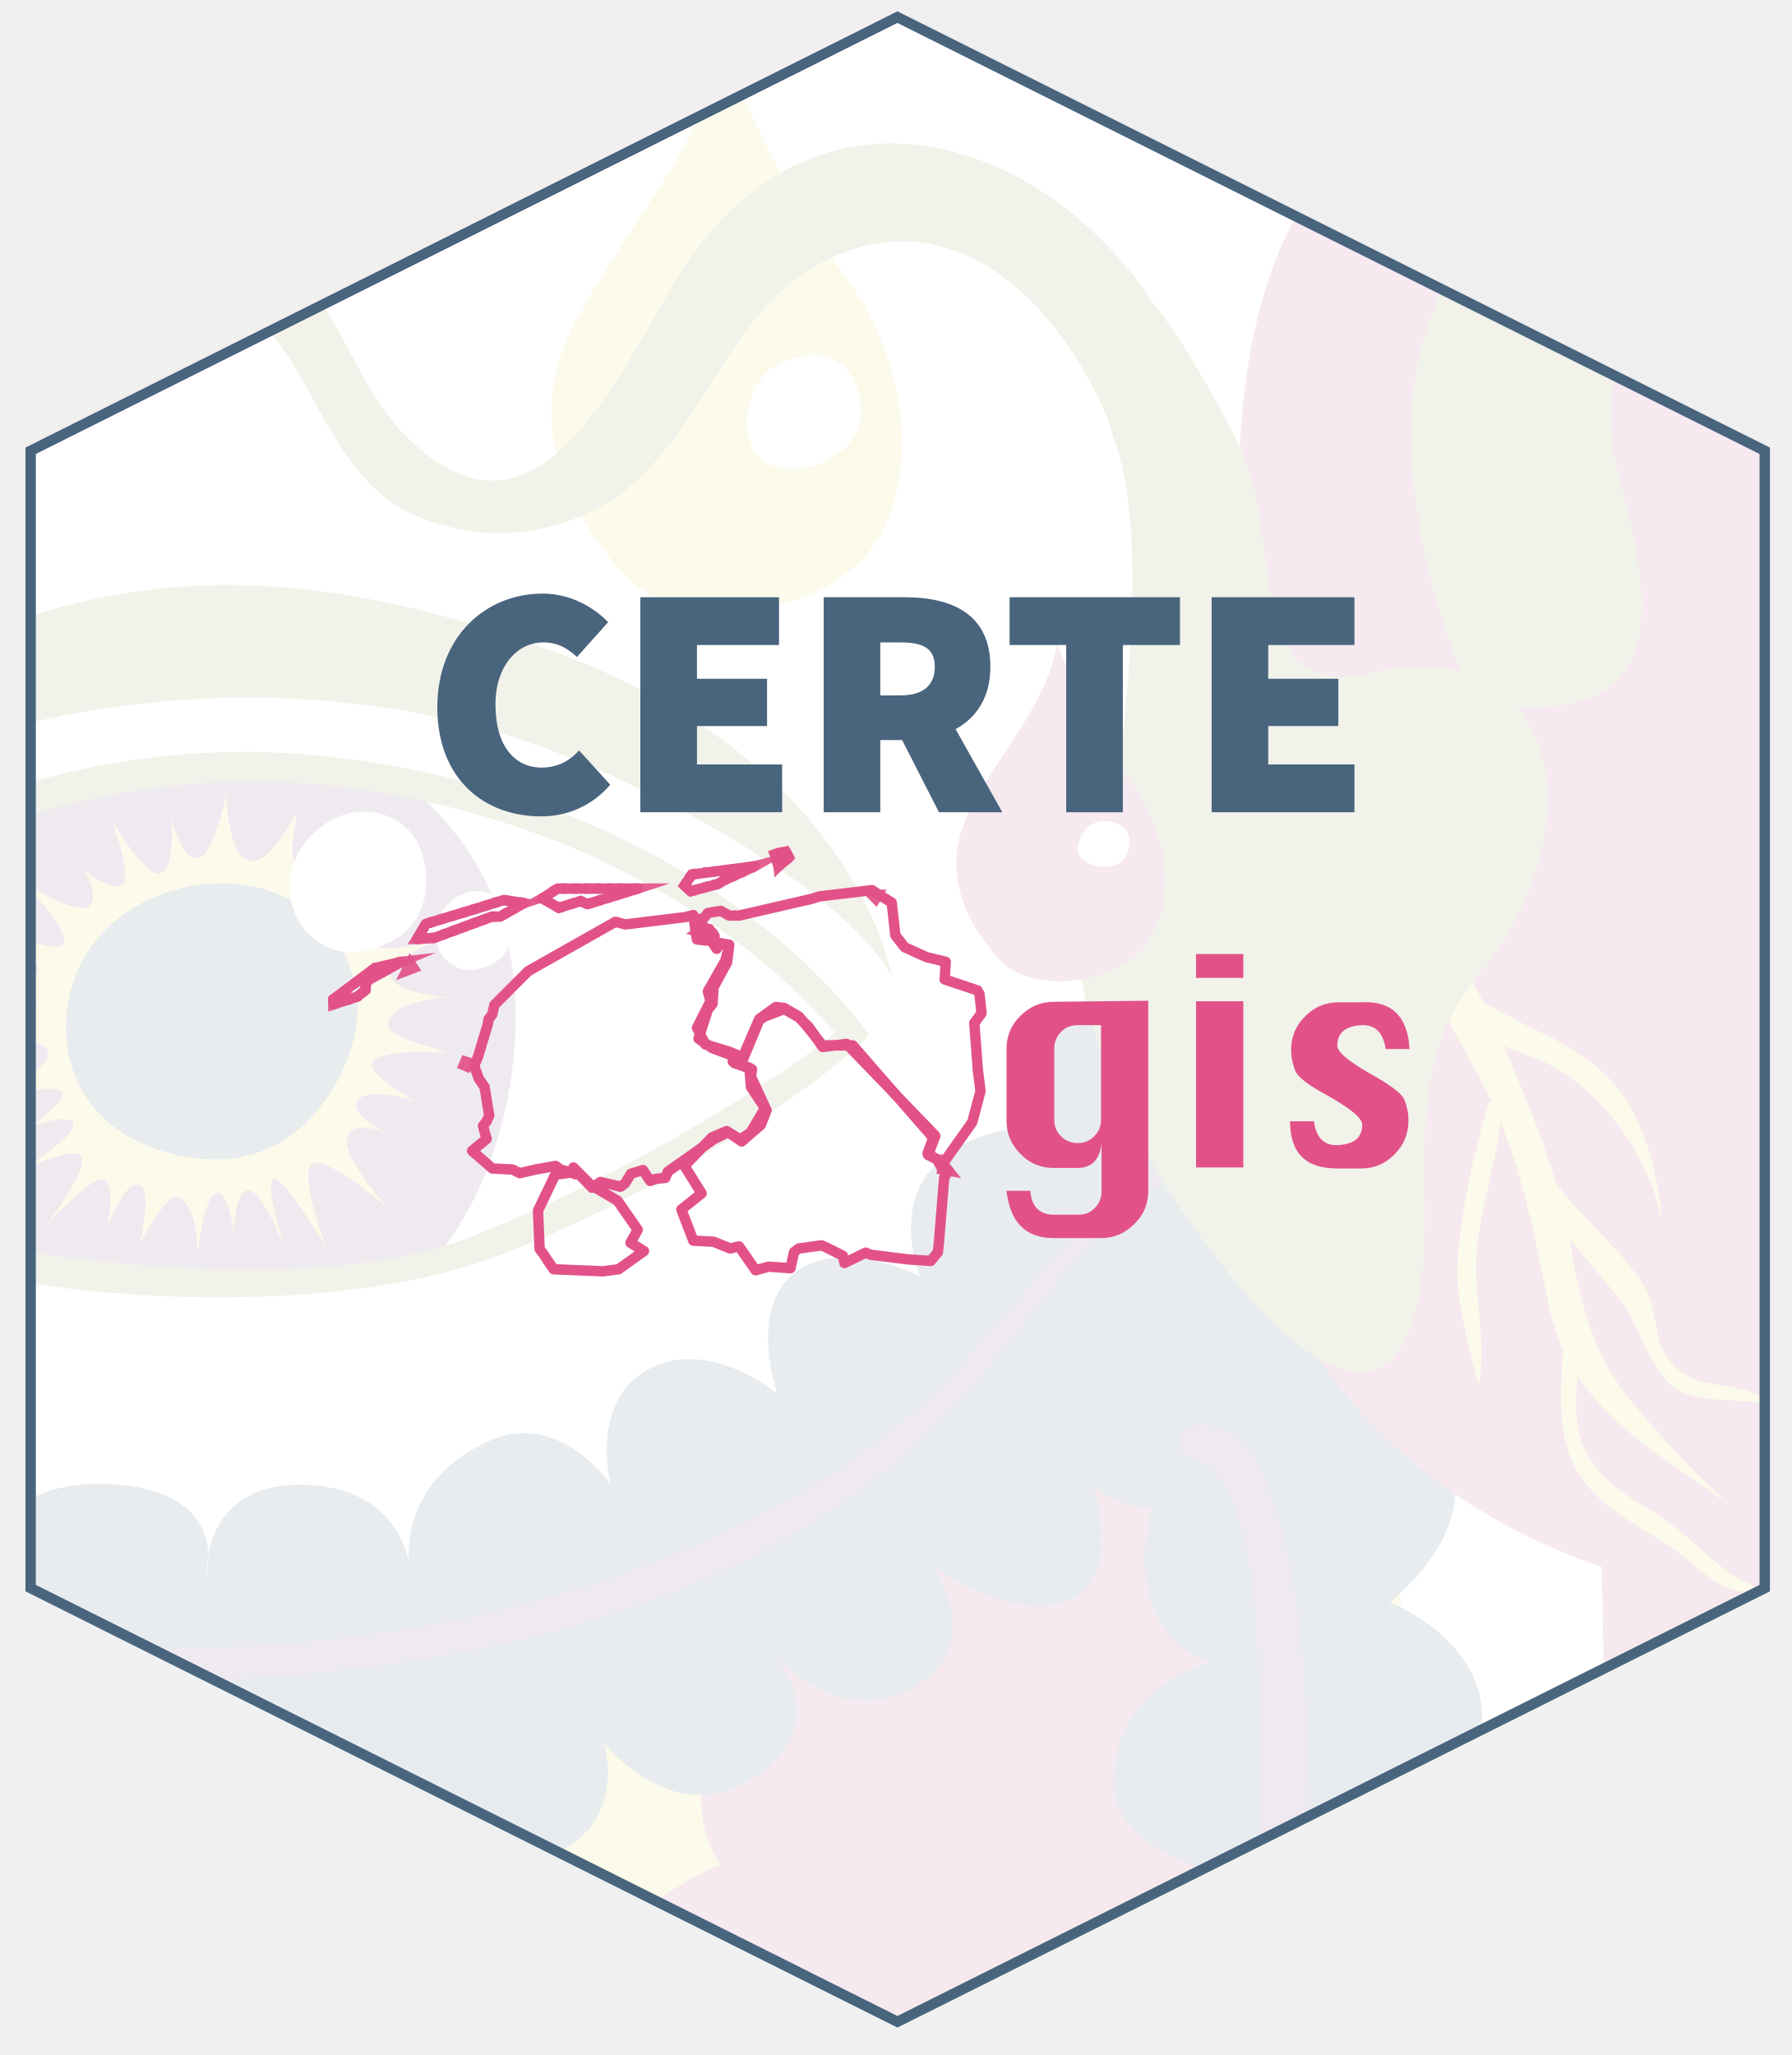
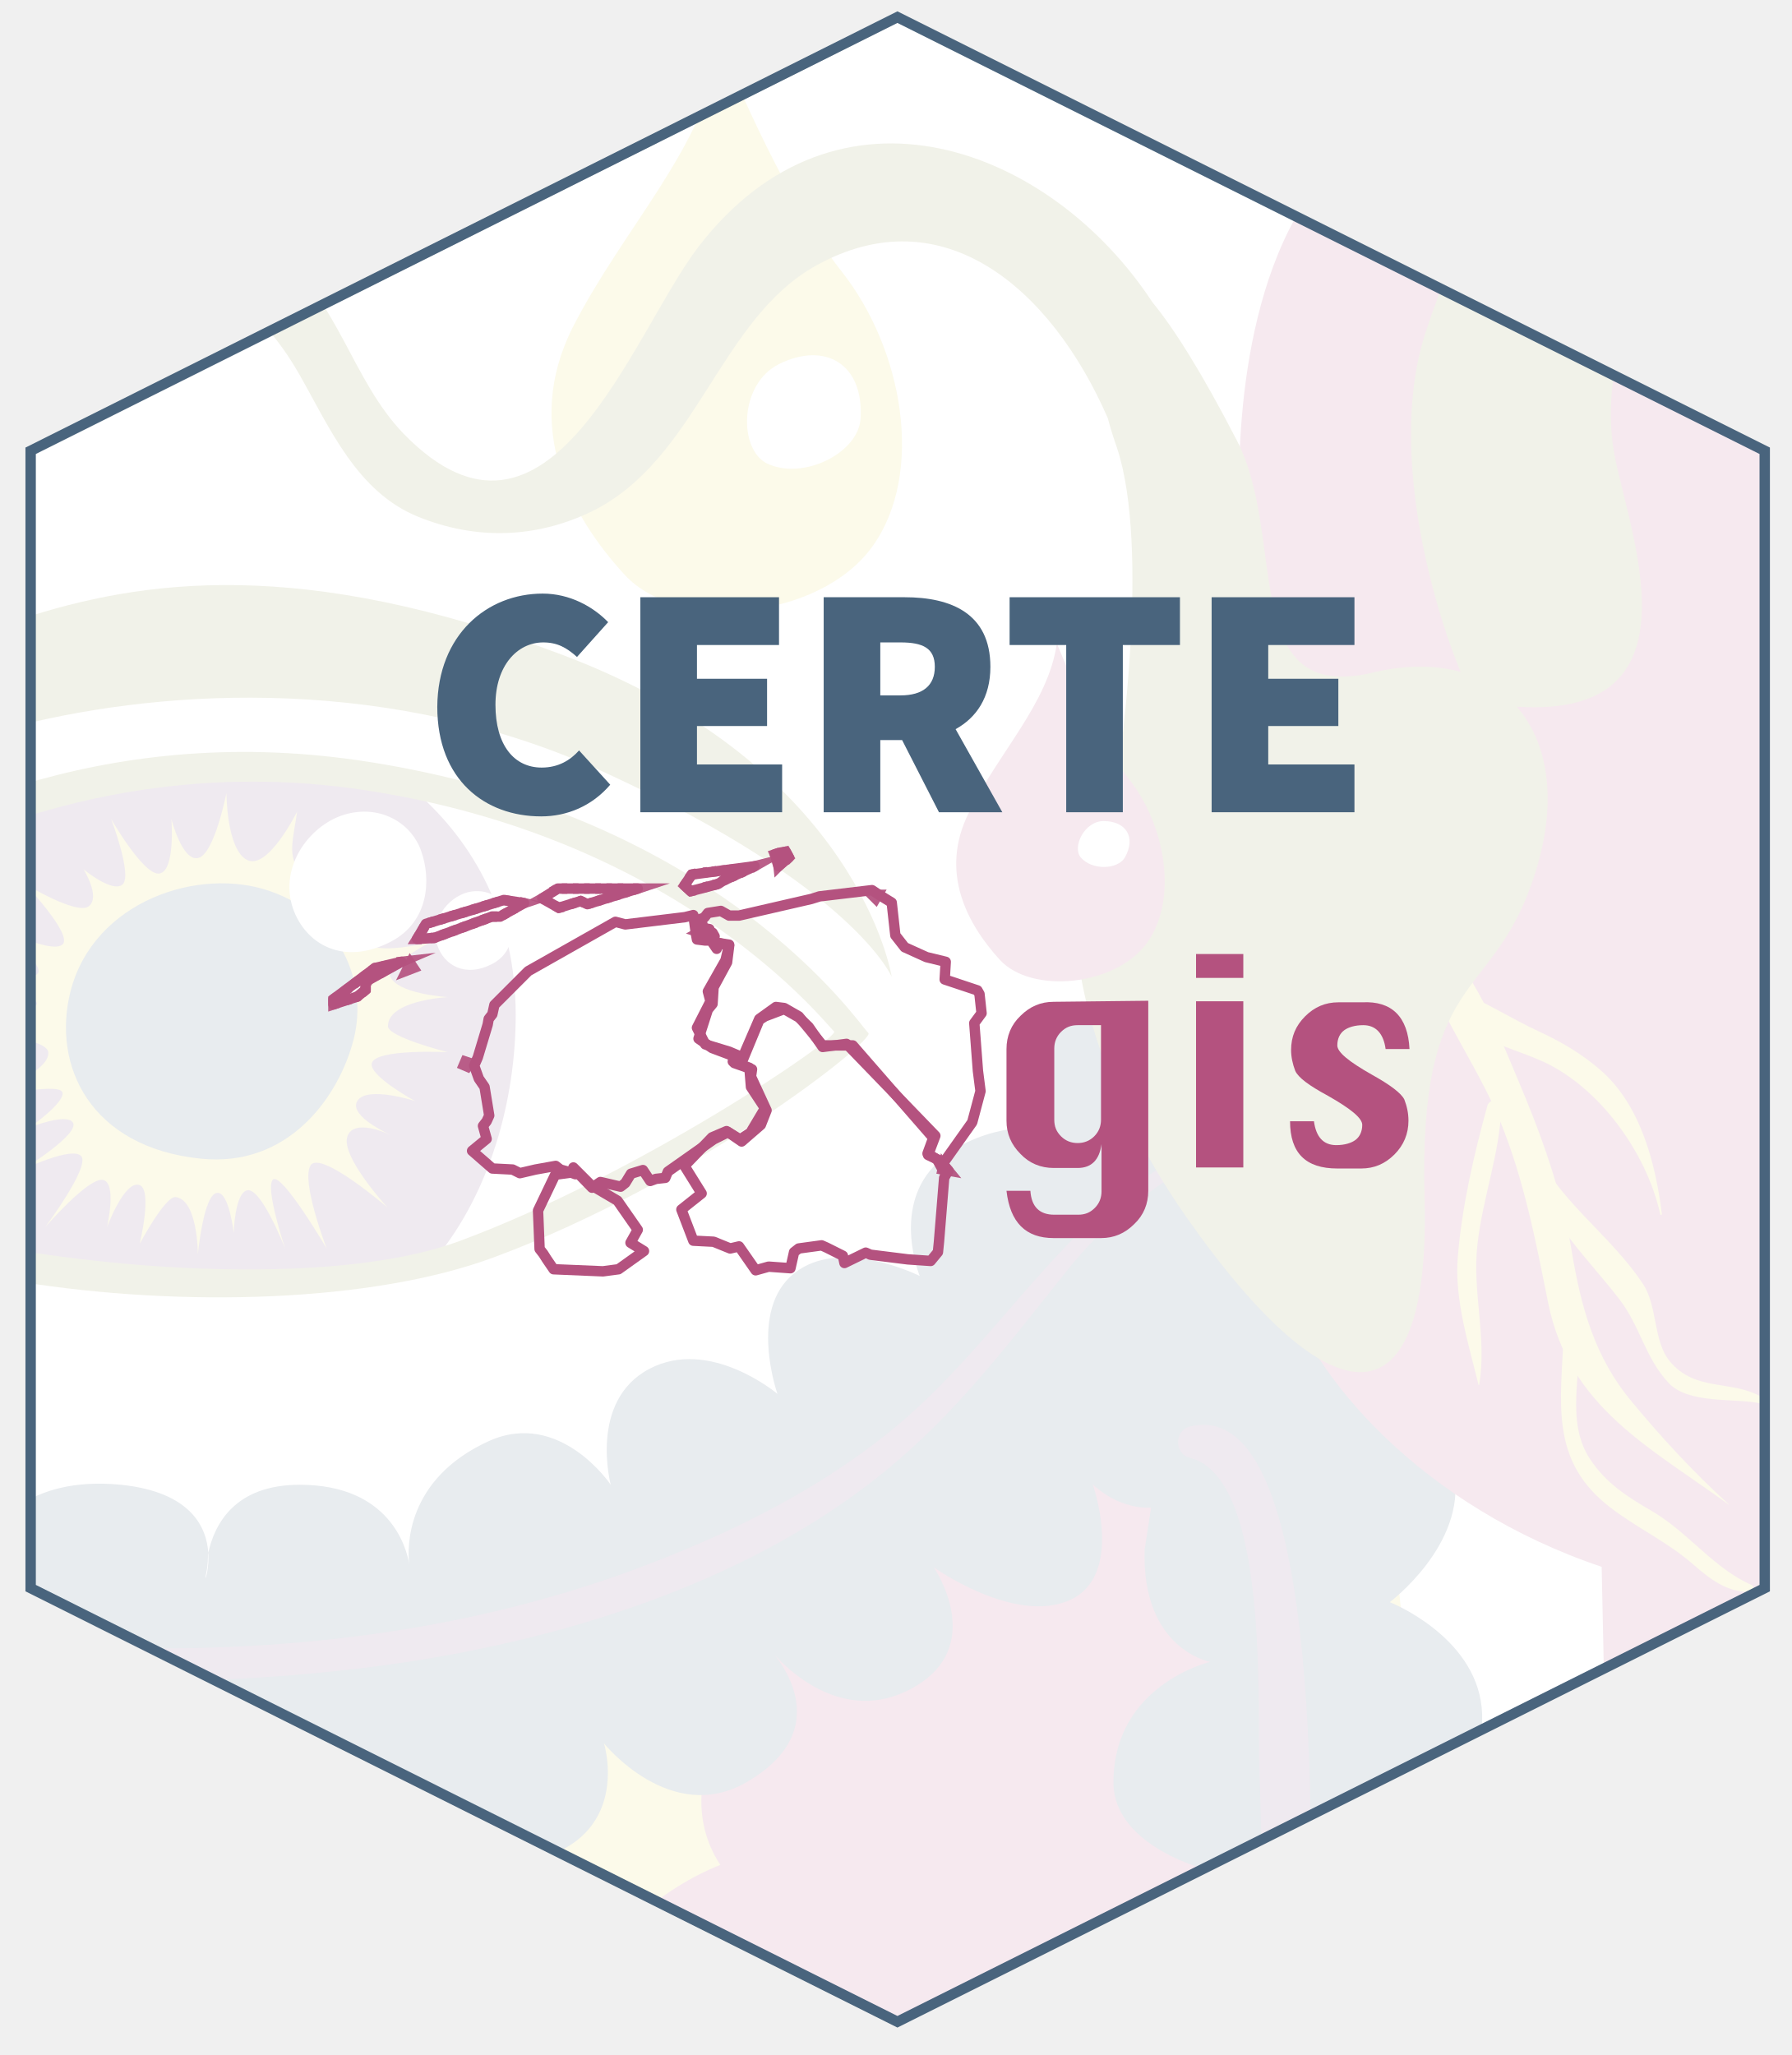
<svg xmlns="http://www.w3.org/2000/svg" xmlns:xlink="http://www.w3.org/1999/xlink" version="1.1" id="Layer_1" x="0px" y="0px" viewBox="0 0 345 395.7" style="enable-background:new 0 0 345 395.7;" xml:space="preserve">
  <style type="text/css">
	.st0{fill:#FFFFFF;}
	.st1{clip-path:url(#SVGID_4_);}
	.st2{clip-path:url(#SVGID_6_);fill:#B4527F;}
	.st3{clip-path:url(#SVGID_8_);fill:#B4527F;}
	.st4{clip-path:url(#SVGID_10_);fill:#E4D559;}
	.st5{clip-path:url(#SVGID_12_);fill:#B4527F;}
	.st6{clip-path:url(#SVGID_14_);fill:#49647D;}
	.st7{clip-path:url(#SVGID_16_);fill:#49647D;}
	.st8{clip-path:url(#SVGID_18_);fill:#825988;}
	.st9{clip-path:url(#SVGID_20_);fill:#E4D559;}
	.st10{clip-path:url(#SVGID_22_);fill:#B4527F;}
	.st11{clip-path:url(#SVGID_24_);fill:#E4D559;}
	.st12{clip-path:url(#SVGID_26_);fill:#FFFFFF;}
	.st13{clip-path:url(#SVGID_28_);fill:#49647D;}
	.st14{clip-path:url(#SVGID_30_);fill:#FFFFFF;}
	.st15{clip-path:url(#SVGID_32_);fill:#FFFFFF;}
	.st16{clip-path:url(#SVGID_34_);fill:#E4D559;}
	.st17{clip-path:url(#SVGID_36_);fill:#E4D559;}
	.st18{clip-path:url(#SVGID_38_);fill:#E4D559;}
	.st19{clip-path:url(#SVGID_40_);fill:#E4D559;}
	.st20{clip-path:url(#SVGID_42_);fill:#E4D559;}
	.st21{clip-path:url(#SVGID_44_);fill:#93984C;}
	.st22{clip-path:url(#SVGID_46_);fill:#93984C;}
	.st23{clip-path:url(#SVGID_48_);fill:#93984C;}
	.st24{clip-path:url(#SVGID_50_);fill:#49647D;}
	.st25{clip-path:url(#SVGID_52_);fill:#49647D;}
	.st26{clip-path:url(#SVGID_54_);fill:#49647D;}
	.st27{clip-path:url(#SVGID_56_);fill:#825988;}
	.st28{clip-path:url(#SVGID_58_);fill:#825988;}
	.st29{clip-path:url(#SVGID_60_);fill:#93984C;}
	.st30{clip-path:url(#SVGID_62_);fill:#B4527F;}
	.st31{clip-path:url(#SVGID_64_);fill:#FFFFFF;}
	.st32{display:none;}
	.st33{display:inline;}
	.st34{display:none;opacity:0.9;clip-path:url(#SVGID_66_);fill:#FFFFFF;enable-background:new    ;}
	.st35{opacity:0.875;clip-path:url(#SVGID_68_);fill:#FFFFFF;enable-background:new    ;}
	.st36{fill:none;stroke:#49647D;stroke-width:2;stroke-miterlimit:10;}
	.st37{fill:#49647D;}
- 	.st38{fill:#E25289;}
+ 	.st38{fill:#B4527F;}
	.st39{enable-background:new    ;}
- 	.st40{fill:none;stroke:#E25289;stroke-width:2;stroke-linejoin:round;stroke-miterlimit:10;}
+ 	.st40{fill:none;stroke:#B4527F;stroke-width:2;stroke-linejoin:round;stroke-miterlimit:10;}
	.st41{opacity:0.922;}
	.st42{fill-rule:evenodd;clip-rule:evenodd;fill:#FFFFFF;}
- 	.st43{fill:none;stroke:#E25289;stroke-width:2;stroke-miterlimit:10;}
- 	.st44{fill:none;stroke:#E25289;stroke-width:2;stroke-miterlimit:10;stroke-dasharray:1.087,1.087;}
- 	.st45{fill:none;stroke:#E25289;stroke-width:2;stroke-miterlimit:10;stroke-dasharray:0.958,0.958;}
- 	.st46{fill:none;stroke:#E25289;stroke-width:2;stroke-miterlimit:10;stroke-dasharray:1.113,1.113;}
- 	.st47{fill:none;stroke:#E25289;stroke-width:2;stroke-miterlimit:10;stroke-dasharray:1.085,1.085;}
- 	.st48{fill:none;stroke:#E25289;stroke-width:2;stroke-miterlimit:10;stroke-dasharray:1.042,1.042;}
- 	.st49{fill:none;stroke:#E25289;stroke-width:2;stroke-miterlimit:10;stroke-dasharray:1.076,1.076;}
- 	.st50{fill:none;stroke:#E25289;stroke-width:2;stroke-miterlimit:10;stroke-dasharray:0.896,0.896;}
- 	.st51{fill:none;stroke:#E25289;stroke-width:2;stroke-miterlimit:10;stroke-dasharray:0.862,0.862;}
- 	.st52{fill:none;stroke:#E25289;stroke-width:2;stroke-miterlimit:10;stroke-dasharray:0.942,0.942;}
+ 	.st43{fill:none;stroke:#B4527F;stroke-width:2;stroke-miterlimit:10;}
+ 	.st44{fill:none;stroke:#B4527F;stroke-width:2;stroke-miterlimit:10;stroke-dasharray:1.087,1.087;}
+ 	.st45{fill:none;stroke:#B4527F;stroke-width:2;stroke-miterlimit:10;stroke-dasharray:0.958,0.958;}
+ 	.st46{fill:none;stroke:#B4527F;stroke-width:2;stroke-miterlimit:10;stroke-dasharray:1.113,1.113;}
+ 	.st47{fill:none;stroke:#B4527F;stroke-width:2;stroke-miterlimit:10;stroke-dasharray:1.085,1.085;}
+ 	.st48{fill:none;stroke:#B4527F;stroke-width:2;stroke-miterlimit:10;stroke-dasharray:1.042,1.042;}
+ 	.st49{fill:none;stroke:#B4527F;stroke-width:2;stroke-miterlimit:10;stroke-dasharray:1.076,1.076;}
+ 	.st50{fill:none;stroke:#B4527F;stroke-width:2;stroke-miterlimit:10;stroke-dasharray:0.896,0.896;}
+ 	.st51{fill:none;stroke:#B4527F;stroke-width:2;stroke-miterlimit:10;stroke-dasharray:0.862,0.862;}
+ 	.st52{fill:none;stroke:#B4527F;stroke-width:2;stroke-miterlimit:10;stroke-dasharray:0.942,0.942;}
	.st53{opacity:0.941;}
- 	.st54{fill:none;stroke:#E25289;stroke-width:2;stroke-linejoin:round;}
+ 	.st54{fill:none;stroke:#B4527F;stroke-width:2;stroke-linejoin:round;}
</style>
  <g id="logo_1_">
    <g>
      <polygon id="SVGID_1_" class="st0" points="172.8,3.3 339.8,86.8 339.8,305.8 172.8,389.3 5.9,305.8 5.9,86.8   " />
    </g>
    <g>
      <g>
        <g>
          <g>
            <g>
              <g>
                <defs>
                  <polygon id="SVGID_3_" points="172.8,3.3 339.8,86.8 339.8,305.8 172.8,389.3 5.9,305.8 5.9,86.8         " />
                </defs>
                <clipPath id="SVGID_4_">
                  <use xlink:href="#SVGID_3_" style="overflow:visible;" />
                </clipPath>
                <g id="logo" class="st1">
                  <g>
                    <g>
                      <g>
                        <g>
                          <g>
                            <g>
                              <defs>
                                <rect id="SVGID_5_" x="3.9" y="14.4" width="337.3" height="386" />
                              </defs>
                              <clipPath id="SVGID_6_">
                                <use xlink:href="#SVGID_5_" style="overflow:visible;" />
                              </clipPath>
                              <path class="st2" d="M306.1,19.6" />
                            </g>
                          </g>
                        </g>
                      </g>
                    </g>
                  </g>
                  <g>
                    <g>
                      <g>
                        <g>
                          <g>
                            <g>
                              <defs>
                                <rect id="SVGID_7_" x="3.9" y="14.4" width="337.3" height="386" />
                              </defs>
                              <clipPath id="SVGID_8_">
                                <use xlink:href="#SVGID_7_" style="overflow:visible;" />
                              </clipPath>
                              <path class="st3" d="M306.1,19.6c0.7,3.3,5.8,3.2,6.6,0" />
                            </g>
                          </g>
                        </g>
                      </g>
                    </g>
                  </g>
                  <g>
                    <g>
                      <g>
                        <g>
                          <g>
                            <g>
                              <defs>
                                <rect id="SVGID_9_" x="3.9" y="14.4" width="337.3" height="386" />
                              </defs>
                              <clipPath id="SVGID_10_">
                                <use xlink:href="#SVGID_9_" style="overflow:visible;" />
                              </clipPath>
                              <path class="st4" d="M254.3,271.6c-26.4-12.8-106.2,18.5-135.2,26.2C93.7,304.6,49.7,329.2,3.9,328v62.1h266.3                C269.8,344.1,276.1,282.1,254.3,271.6" />
                            </g>
                          </g>
                        </g>
                      </g>
                    </g>
                  </g>
                  <g>
                    <g>
                      <g>
                        <g>
                          <g>
                            <g>
                              <defs>
                                <rect id="SVGID_11_" x="3.9" y="14.4" width="337.3" height="386" />
                              </defs>
                              <clipPath id="SVGID_12_">
                                <use xlink:href="#SVGID_11_" style="overflow:visible;" />
                              </clipPath>
                              <path class="st5" d="M222.7,266.2c-35.1-20.8-96.2-3.3-73.9,52c0,0-22.3,22.3-10.1,40.9c-10.7,4.2-23.1,14-33.5,31.1                h8.1h35.2h94.8C257.4,344.2,253.4,284.4,222.7,266.2" />
                            </g>
                          </g>
                        </g>
                      </g>
                    </g>
                  </g>
                  <g>
                    <g>
                      <g>
                        <g>
                          <g>
                            <g>
                              <defs>
                                <rect id="SVGID_13_" x="3.9" y="14.4" width="337.3" height="386" />
                              </defs>
                              <clipPath id="SVGID_14_">
                                <use xlink:href="#SVGID_13_" style="overflow:visible;" />
                              </clipPath>
                              <path class="st6" d="M272.7,380.7c0,0,15.5-4.4,12.7-16.9s-12.7-16.2-12.7-16.2s14-4.8,12.6-18.8                c-1.4-13.9-17.7-20.3-17.7-20.3s14.8-11.1,12.4-24.9c-2.3-13.8-17.8-14.7-17.8-14.7c5.3-6.9,20.2-9.5-6.1-35.1                c-20.6-20-23.3-0.7-30.7,4.4c-7.4,5.1,0,27.5,0,27.5l-5,32.7C219.8,317.6,233,320,233,320s-18.6,4.4-18.6,23.2                c0,12.7,18.9,17.1,18.9,17.1s-20.3,8-16.7,25.9c0.3,1.4,0.6,2.7,1.1,3.9h66.8C281,382.8,272.7,380.7,272.7,380.7" />
                            </g>
                          </g>
                        </g>
                      </g>
                    </g>
                  </g>
                  <g>
                    <g>
                      <g>
                        <g>
                          <g>
                            <g>
                              <defs>
                                <rect id="SVGID_15_" x="3.9" y="14.4" width="337.3" height="386" />
                              </defs>
                              <clipPath id="SVGID_16_">
                                <use xlink:href="#SVGID_15_" style="overflow:visible;" />
                              </clipPath>
                              <path class="st7" d="M15.6,352c0,0,7.6,30.7,27.7,1.2c0,0,2.9,13.7,18.8,11.1c20.4-3.4,18.7-16.7,18.7-16.7                s5.2,14,20.5,10.9c20.8-4.1,15-22.8,15-22.8s12.8,15.9,27.4,7.5c16.1-9.3,8-21.4,5.4-24.6c-0.4-0.5-0.7-0.8-0.7-0.8                s0.3,0.3,0.7,0.8c2.7,3,13.4,13.5,26.3,6.6c15-8,4.4-23.4,4.4-23.4s15.6,11.1,26.2,6.3c10.6-4.8,4.4-22.3,4.4-22.3                s12.9,13.4,27-5.9s0-34.3,0-34.3s20.8,6.6,27.9-12.4c7.2-19-21.1-56.5-47.1-37.7c0,0-30.3-0.6-18,21.5                c0,0-12.6-0.7-20.5,7.7c-7.8,8.4-2.6,21-2.6,21s-15.3-7.7-24.2-0.5c-8.9,7.1-3.2,23.2-3.2,23.2s-13-11-24.7-4.8                s-7.4,22.3-7.4,22.3s-9.8-14.6-23.5-8.4c-16,7.3-15.7,20.5-15.3,23.7c0.1,0.5,0.1,0.7,0.1,0.7s0-0.3-0.1-0.7                c-0.5-3.1-3.7-15.3-21.1-15.3c-12.6,0-16.4,7.7-17.6,13.1c0.2,2.8-0.5,4.9-0.5,4.9s-0.1-2.1,0.5-4.9                c-0.3-4.8-3.2-11.7-16.8-13.1C14.1,285,8,287.1,4,289.7v74.1C13,361.1,15.6,352,15.6,352" />
                            </g>
                          </g>
                        </g>
                      </g>
                    </g>
                  </g>
                  <g>
                    <g>
                      <g>
                        <g>
                          <g>
                            <g>
                              <defs>
                                <rect id="SVGID_17_" x="3.9" y="14.4" width="337.3" height="386" />
                              </defs>
                              <clipPath id="SVGID_18_">
                                <use xlink:href="#SVGID_17_" style="overflow:visible;" />
                              </clipPath>
                              <path class="st8" d="M32.8,248.1c3.3,0.2,6.6,0.4,9.8,0.6c9.2,0.2,18.2-0.9,27.2-2.3c1.6-1,3.4-1.6,5.4-1.6                c0.1,0,0.2,0,0.3,0c0.1,0,0.1,0,0.1,0c0.5-0.1,1.1-0.3,1.6-0.5c1.3-0.5,2.6-1,4-1.4c0.9-0.3,1.8-0.5,2.7-0.6                c10.5-12.8,15.4-30.5,15.4-46.9c0-18.9-8.1-33.3-19.3-43c-13.1-2-26.3-4-39.6-3.8c-10.1,0.2-19.9,1.6-29.8,3.7                c-2,0.4-4.4,0.7-6.8,1v91c2.9,0.1,5.7,0.3,8.5,0.8C19.2,246.4,25.9,247.6,32.8,248.1" />
                            </g>
                          </g>
                        </g>
                      </g>
                    </g>
                  </g>
                  <g>
                    <g>
                      <g>
                        <g>
                          <g>
                            <g>
                              <defs>
                                <rect id="SVGID_19_" x="3.9" y="14.4" width="337.3" height="386" />
                              </defs>
                              <clipPath id="SVGID_20_">
                                <use xlink:href="#SVGID_19_" style="overflow:visible;" />
                              </clipPath>
                              <path class="st9" d="M12,210.3c0.7,1.9-6.3,6.8-6.3,6.8s7-2.8,8.3-1c1.6,2.2-9.8,9.2-9.8,9.2s9.9-4.8,11.5-2.6                c1.5,2.2-7,13.6-7,13.6s8.3-9.6,11.1-9.1s0.8,9.1,0.8,9.1s3.4-9.2,6.3-8.1c2.5,1,0,11.3,0,11.3s4.9-9.2,6.9-9                c4.3,0.5,4.3,11,4.3,11s1.1-11.6,3.7-11.8c2.3-0.3,3.2,7.7,3.2,7.7s0.2-7.7,2.6-8.2c2.7-0.6,7.3,11.2,7.3,11.2                s-4-12-2.3-13.3c1.8-1.2,10.3,13.3,10.3,13.3s-5-13-3.1-16s14.8,8.1,14.8,8.1s-9.1-9.9-7.7-13.7                c1.1-3.1,6.3-1.2,8.2-0.3c-2.1-1-7.8-4-6.3-6.5c1.8-3,11.1,0,11.1,0s-9-4.9-8.3-7.3c0.8-2.8,14.6-2.1,14.6-2.1                s-11.5-2.9-11.5-5c0-5,11.5-5.6,11.5-5.6s-9.9-0.6-11.1-4.1c-0.6-2,7.6-6.4,7.6-6.4S72,184,71,181.5                c-1.4-3.6,7.6-16.1,7.6-16.1s-7.7,8-11.7,6.6c-3.9-1.3,1.1-15.7,1.1-15.7s-6.5,13.1-9.8,11.3s-1.5-7.1-1-11.3                c0,0-5.6,11.3-9.6,9.3s-4-12.9-4-12.9s-2.3,11.7-5.4,12.5c-3.1,0.8-5.2-7.5-5.2-7.5s0.8,10-2.3,10.5                c-3,0.5-9.3-10.5-9.3-10.5s4,10.5,2.3,12.5c-1.8,2-7.6-2.8-7.6-2.8s3.3,5.3,1,7.1s-12.3-4.3-12.3-4.3                s9.1,9.6,7.3,11.6c-1.1,1.2-5.2-0.1-8.1-1.3v1.6c1.8,1.9,3.7,4.1,3.4,5.1c-0.2,0.7-1.7,1.1-3.4,1.5v2.7                c1.7,0.6,3.1,1.3,3.1,1.8c-0.1,0.7-1.4,1.5-3.1,2.2v4.6c2.9,0.6,5.3,1.5,5.3,2.7c0.1,1.8-2.4,3.7-5.3,5.3v2.2                C7.9,209.6,11.6,209.3,12,210.3" />
                            </g>
                          </g>
                        </g>
                      </g>
                    </g>
                  </g>
                  <g>
                    <g>
                      <g>
                        <g>
                          <g>
                            <g>
                              <defs>
                                <rect id="SVGID_21_" x="3.9" y="14.4" width="337.3" height="386" />
                              </defs>
                              <clipPath id="SVGID_22_">
                                <use xlink:href="#SVGID_21_" style="overflow:visible;" />
                              </clipPath>
                              <path class="st10" d="M237.3,19.2c4.2,7.6,7.9,15.3,12.2,22.6c-13.4,23.9-10.7,58.9-10.7,58.9                c7.4,62.8,43,69.4,43,69.4c2.9,28.4-35,76.3-35,76.3c5.3,18.9,27.4,43.8,61.6,55.3c0.3,13.8,1.1,49.4,1.5,88.4h31.2                V60.6C330.7,38.3,308.2,20.5,286,20" />
                            </g>
                          </g>
                        </g>
                      </g>
                    </g>
                  </g>
                  <g>
                    <g>
                      <g>
                        <g>
                          <g>
                            <g>
                              <defs>
                                <rect id="SVGID_23_" x="3.9" y="14.4" width="337.3" height="386" />
                              </defs>
                              <clipPath id="SVGID_24_">
                                <use xlink:href="#SVGID_23_" style="overflow:visible;" />
                              </clipPath>
                              <path class="st11" d="M138.8,8.6c0,0,11.3,28.6,23.2,43.6s16.1,38.9,6,53s-37.4,16.7-47.7,5.5s-19.8-28.3-10-47.7                C120.2,43.6,135.9,28.2,138.8,8.6" />
                            </g>
                          </g>
                        </g>
                      </g>
                    </g>
                  </g>
                  <g>
                    <g>
                      <g>
                        <g>
                          <g>
                            <g>
                              <defs>
                                <rect id="SVGID_25_" x="3.9" y="14.4" width="337.3" height="386" />
                              </defs>
                              <clipPath id="SVGID_26_">
                                <use xlink:href="#SVGID_25_" style="overflow:visible;" />
                              </clipPath>
                              <path class="st12" d="M150,70.1c-7.8,3.9-7.8,16.6-2.2,19.2c7,3.2,17.4-2.1,17.9-8.6C166.4,70.1,158.9,65.7,150,70.1" />
                            </g>
                          </g>
                        </g>
                      </g>
                    </g>
                  </g>
                  <g>
                    <g>
                      <g>
                        <g>
                          <g>
                            <g>
                              <defs>
                                <rect id="SVGID_27_" x="3.9" y="14.4" width="337.3" height="386" />
                              </defs>
                              <clipPath id="SVGID_28_">
                                <use xlink:href="#SVGID_27_" style="overflow:visible;" />
                              </clipPath>
                              <path class="st13" d="M52,171.6c-13.7-4.8-33.9,1.9-38.4,19.2c-3.7,14.5,3.9,30.1,25,32.3c17,1.8,26.7-12,29.5-23                C70.9,189.1,65.5,176.3,52,171.6" />
                            </g>
                          </g>
                        </g>
                      </g>
                    </g>
                  </g>
                  <g>
                    <g>
                      <g>
                        <g>
                          <g>
                            <g>
                              <defs>
                                <rect id="SVGID_29_" x="3.9" y="14.4" width="337.3" height="386" />
                              </defs>
                              <clipPath id="SVGID_30_">
                                <use xlink:href="#SVGID_29_" style="overflow:visible;" />
                              </clipPath>
                              <path class="st14" d="M66.9,156.7c-6.9,1.7-13.3,9.9-10.5,18.2c2.4,6.9,9.7,11.2,18.9,6.4c7.4-3.9,7.7-12.1,5.8-17.4                C79.4,158.8,73.7,155,66.9,156.7" />
                            </g>
                          </g>
                        </g>
                      </g>
                    </g>
                  </g>
                  <g>
                    <g>
                      <g>
                        <g>
                          <g>
                            <g>
                              <defs>
                                <rect id="SVGID_31_" x="3.9" y="14.4" width="337.3" height="386" />
                              </defs>
                              <clipPath id="SVGID_32_">
                                <use xlink:href="#SVGID_31_" style="overflow:visible;" />
                              </clipPath>
                              <path class="st15" d="M90.1,171.8c-3.9,1-7.5,5.6-5.9,10.2c1.3,3.9,5.4,6.3,10.6,3.6c4.2-2.2,4.3-6.8,3.3-9.7                C97,173,93.9,170.9,90.1,171.8" />
                            </g>
                          </g>
                        </g>
                      </g>
                    </g>
                  </g>
                  <g>
                    <g>
                      <g>
                        <g>
                          <g>
                            <g>
                              <defs>
                                <rect id="SVGID_33_" x="3.9" y="14.4" width="337.3" height="386" />
                              </defs>
                              <clipPath id="SVGID_34_">
                                <use xlink:href="#SVGID_33_" style="overflow:visible;" />
                              </clipPath>
                              <path class="st16" d="M332.8,289.6c-6.7-6.1-12.8-12.7-18.6-19.7c-7.2-8.6-9.8-18.3-11.6-29.2                c-1.9-11.4-5.9-22.4-10.4-33c-3.9-9.2-8.3-21-16.1-27.6c-1.5-1.3-3.6,0.2-3.1,2c2.9,11.8,11.3,22.5,15.9,33.9                c4.6,11.4,6.8,22.9,9.2,34.9c4.1,20.1,19.5,27.7,34.6,38.7C332.8,289.8,332.9,289.7,332.8,289.6" />
                            </g>
                          </g>
                        </g>
                      </g>
                    </g>
                  </g>
                  <g>
                    <g>
                      <g>
                        <g>
                          <g>
                            <g>
                              <defs>
                                <rect id="SVGID_35_" x="3.9" y="14.4" width="337.3" height="386" />
                              </defs>
                              <clipPath id="SVGID_36_">
                                <use xlink:href="#SVGID_35_" style="overflow:visible;" />
                              </clipPath>
                              <path class="st17" d="M320,233.8c-1.2-9.7-4.1-21.2-12-27.9c-3.6-3.1-7.4-5.3-11.7-7.3c-5.2-2.4-10.1-5.6-15.4-7.7                c-1.8-0.7-3.4,1-2.4,2.7c3.5,6.1,11.9,7.9,17.9,10.5c11.3,4.8,20.7,17.8,23.3,29.8C319.7,234,320,233.9,320,233.8" />
                            </g>
                          </g>
                        </g>
                      </g>
                    </g>
                  </g>
                  <g>
                    <g>
                      <g>
                        <g>
                          <g>
                            <g>
                              <defs>
                                <rect id="SVGID_37_" x="3.9" y="14.4" width="337.3" height="386" />
                              </defs>
                              <clipPath id="SVGID_38_">
                                <use xlink:href="#SVGID_37_" style="overflow:visible;" />
                              </clipPath>
                              <path class="st18" d="M294.5,220c0.4,12.5,10.3,21,17.4,30.3c3.9,5.1,4.9,11.2,9.4,16c3.8,4.1,12.9,2.9,17.5,3.9                c0.7,0.2,1.1-0.9,0.4-1.2c-5.9-3.4-12.7-0.9-17.7-6.9c-3.2-3.9-2.3-10.5-5.1-14.8c-6.5-9.9-16.8-16.2-21.5-27.4                C294.8,219.7,294.5,219.8,294.5,220" />
                            </g>
                          </g>
                        </g>
                      </g>
                    </g>
                  </g>
                  <g>
                    <g>
                      <g>
                        <g>
                          <g>
                            <g>
                              <defs>
                                <rect id="SVGID_39_" x="3.9" y="14.4" width="337.3" height="386" />
                              </defs>
                              <clipPath id="SVGID_40_">
                                <use xlink:href="#SVGID_39_" style="overflow:visible;" />
                              </clipPath>
                              <path class="st19" d="M301.1,256.5c-0.5,13.4-2.9,24.7,9,33.8c5.2,4,11,6.6,16,11c3.2,2.8,6.6,5.4,10.9,5.2                c0.7,0,0.9-1,0.3-1.3c-7.2-3.1-12.1-10-19-14.1c-4.8-2.8-9-5.4-12.1-10.1c-4.8-7.1-1.7-16.8-2-24.7                C304.1,254.3,301.2,254.6,301.1,256.5" />
                            </g>
                          </g>
                        </g>
                      </g>
                    </g>
                  </g>
                  <g>
                    <g>
                      <g>
                        <g>
                          <g>
                            <g>
                              <defs>
                                <rect id="SVGID_41_" x="3.9" y="14.4" width="337.3" height="386" />
                              </defs>
                              <clipPath id="SVGID_42_">
                                <use xlink:href="#SVGID_41_" style="overflow:visible;" />
                              </clipPath>
                              <path class="st20" d="M284.8,266.7c1.6-9-1.4-18-0.3-27.2c1-8.9,4.3-17.4,4.6-26.4c0.1-1.6-2.3-1.6-2.7-0.2                c-2.6,9.4-4.9,19.4-5.7,29.1c-0.7,8.1,2.1,16.9,4,24.7C284.7,266.7,284.8,266.7,284.8,266.7" />
                            </g>
                          </g>
                        </g>
                      </g>
                    </g>
                  </g>
                  <g>
                    <g>
                      <g>
                        <g>
                          <g>
                            <g>
                              <defs>
                                <rect id="SVGID_43_" x="3.9" y="14.4" width="337.3" height="386" />
                              </defs>
                              <clipPath id="SVGID_44_">
                                <use xlink:href="#SVGID_43_" style="overflow:visible;" />
                              </clipPath>
                              <path class="st21" d="M341.1-22.3c-2.5,1.9-8,5.9-11.4,9C309.1,5.4,286.8,26.4,274.5,64c-9.5,29.1,8,70.8,9.8,71.1                c46.3,8.2,29.3-32.1,26.5-47.9c-4.1-23.4,12.6-52.7,30.3-72.9v-33.7L341.1-22.3z" />
                            </g>
                          </g>
                        </g>
                      </g>
                    </g>
                  </g>
                  <g>
                    <g>
                      <g>
                        <g>
                          <g>
                            <g>
                              <defs>
                                <rect id="SVGID_45_" x="3.9" y="14.4" width="337.3" height="386" />
                              </defs>
                              <clipPath id="SVGID_46_">
                                <use xlink:href="#SVGID_45_" style="overflow:visible;" />
                              </clipPath>
                              <path class="st22" d="M116.8,148.9c47.8,22.1,54.9,39.2,54.9,39.2s-6.2-40.4-63.4-62c-50.3-19-81-14.5-104.3-6.9v20.4                C32.3,132.6,75.6,129.9,116.8,148.9" />
                            </g>
                          </g>
                        </g>
                      </g>
                    </g>
                  </g>
                  <g>
                    <g>
                      <g>
                        <g>
                          <g>
                            <g>
                              <defs>
                                <rect id="SVGID_47_" x="3.9" y="14.4" width="337.3" height="386" />
                              </defs>
                              <clipPath id="SVGID_48_">
                                <use xlink:href="#SVGID_47_" style="overflow:visible;" />
                              </clipPath>
                              <path class="st23" d="M95.1,242.1c38.9-14.4,73.7-42,72.1-43.2c-1.5-1.2-28.3-42.3-98.2-52.5                c-24.8-3.6-46.6-0.8-65.1,4.8v6.4c18.4-5.9,40.6-9.2,65.4-5.6c62.1,9.1,90,45.6,91.3,46.6                c1.3,1.1-37.6,27.6-72.2,40.4c-19.7,7.3-54.9,6.6-84.6,1.8v6C35,251.8,71.7,250.8,95.1,242.1" />
                            </g>
                          </g>
                        </g>
                      </g>
                    </g>
                  </g>
                  <g>
                    <g>
                      <g>
                        <g>
                          <g>
                            <g>
                              <defs>
                                <rect id="SVGID_49_" x="3.9" y="14.4" width="337.3" height="386" />
                              </defs>
                              <clipPath id="SVGID_50_">
                                <use xlink:href="#SVGID_49_" style="overflow:visible;" />
                              </clipPath>
                              <path class="st24" d="M39.5,303.7c0,0,0.7-2.1,0.5-4.9C39.4,301.6,39.5,303.7,39.5,303.7" />
                            </g>
                          </g>
                        </g>
                      </g>
                    </g>
                  </g>
                  <g>
                    <g>
                      <g>
                        <g>
                          <g>
                            <g>
                              <defs>
                                <rect id="SVGID_51_" x="3.9" y="14.4" width="337.3" height="386" />
                              </defs>
                              <clipPath id="SVGID_52_">
                                <use xlink:href="#SVGID_51_" style="overflow:visible;" />
                              </clipPath>
                              <path class="st25" d="M149.1,318.6c-0.4-0.5-0.7-0.8-0.7-0.8S148.6,318.1,149.1,318.6" />
                            </g>
                          </g>
                        </g>
                      </g>
                    </g>
                  </g>
                  <g>
                    <g>
                      <g>
                        <g>
                          <g>
                            <g>
                              <defs>
                                <rect id="SVGID_53_" x="3.9" y="14.4" width="337.3" height="386" />
                              </defs>
                              <clipPath id="SVGID_54_">
                                <use xlink:href="#SVGID_53_" style="overflow:visible;" />
                              </clipPath>
                              <path class="st26" d="M78.8,301.1c0,0.5,0.1,0.7,0.1,0.7S78.9,301.6,78.8,301.1" />
                            </g>
                          </g>
                        </g>
                      </g>
                    </g>
                  </g>
                  <g>
                    <g>
                      <g>
                        <g>
                          <g>
                            <g>
                              <defs>
                                <rect id="SVGID_55_" x="3.9" y="14.4" width="337.3" height="386" />
                              </defs>
                              <clipPath id="SVGID_56_">
                                <use xlink:href="#SVGID_55_" style="overflow:visible;" />
                              </clipPath>
                              <path class="st27" d="M73.6,320.7c33.4-4.5,69.7-15.5,96.3-37c14.4-11.6,24.5-25.3,36-39.6c5.4-6.7,11.8-12.3,19-17                c14.7-9.7,24.9-2.6,35.4,8.3c1.7,1.8,4.1-0.5,3.2-2.5c-12.3-26.1-38.6-12-53.8,2.6c-12.7,12.2-22.5,26.6-36,38.2                c-15.8,13.5-35.4,22.8-54.8,29.7c-36.7,12.9-76.2,15.9-114.9,13v6.5C27.1,324.4,50.4,323.8,73.6,320.7" />
                            </g>
                          </g>
                        </g>
                      </g>
                    </g>
                  </g>
                  <g>
                    <g>
                      <g>
                        <g>
                          <g>
                            <g>
                              <defs>
                                <rect id="SVGID_57_" x="3.9" y="14.4" width="337.3" height="386" />
                              </defs>
                              <clipPath id="SVGID_58_">
                                <use xlink:href="#SVGID_57_" style="overflow:visible;" />
                              </clipPath>
                              <path class="st28" d="M229.1,274.7c-3,0.7-3,5.3,0,6c15.4,3.8,12.9,48.2,13.4,59.9c0.6,16.5,0.6,33,0.4,49.5h8.9                C253.4,347.2,253.7,268.6,229.1,274.7" />
                            </g>
                          </g>
                        </g>
                      </g>
                    </g>
                  </g>
                  <g>
                    <g>
                      <g>
                        <g>
                          <g>
                            <g>
                              <defs>
                                <rect id="SVGID_59_" x="3.9" y="14.4" width="337.3" height="386" />
                              </defs>
                              <clipPath id="SVGID_60_">
                                <use xlink:href="#SVGID_59_" style="overflow:visible;" />
                              </clipPath>
                              <path class="st29" d="M57.7,72.2c5.8,10.2,11,22.5,22.8,27.3c11.1,4.5,22.6,4.2,33.4-1c20.4-10,24.5-37,43.3-47.4                c24.2-13.4,45.1,4.2,56.1,29.4c0.5,1.9,1.1,3.8,1.8,5.8c6.4,19.4,0.4,60.3,0.4,60.3c-18.3,25.9-4,63.6,12.9,87.7                c28.4,40.5,47.1,40.4,45.9-3.5c-1.2-43.7,12.5-37.6,20.6-60.6c10-28.1-5.3-46.7-30.5-40.7                c-26.1,6.2-16.5-25.8-26.2-44.6c-6.7-13-12.1-21.6-16.3-26.7c-19.6-29.9-60.6-45.5-87.4-10.7                c-12.8,16.7-28.7,64.9-56.8,36c-10-10.4-12.4-25.4-24.3-34.8c-10.8-8.5-27.8-9.2-39.9-3.5C10.1,46.8,7,48.7,4,50.8                v23.1C22.3,56.3,41.3,43.5,57.7,72.2" />
                            </g>
                          </g>
                        </g>
                      </g>
                    </g>
                  </g>
                  <g>
                    <g>
                      <g>
                        <g>
                          <g>
                            <g>
                              <defs>
                                <rect id="SVGID_61_" x="3.9" y="14.4" width="337.3" height="386" />
                              </defs>
                              <clipPath id="SVGID_62_">
                                <use xlink:href="#SVGID_61_" style="overflow:visible;" />
                              </clipPath>
                              <path class="st30" d="M203.5,123.9c0,0,6.8,17.1,13.8,26c7.1,8.9,9.6,23.2,3.6,31.6c-6,8.4-22.3,10-28.4,3.3                c-6.1-6.7-11.8-16.8-5.9-28.4C192.4,144.7,201.8,135.5,203.5,123.9" />
                            </g>
                          </g>
                        </g>
                      </g>
                    </g>
                  </g>
                  <g>
                    <g>
                      <g>
                        <g>
                          <g>
                            <g>
                              <defs>
                                <rect id="SVGID_63_" x="3.9" y="14.4" width="337.3" height="386" />
                              </defs>
                              <clipPath id="SVGID_64_">
                                <use xlink:href="#SVGID_63_" style="overflow:visible;" />
                              </clipPath>
                              <path class="st31" d="M212.5,158.1c-3.7,0-6.1,5-4.4,7c2.1,2.5,7.1,2.4,8.5,0C218.8,161.2,216.8,158.1,212.5,158.1" />
                            </g>
                          </g>
                        </g>
                      </g>
                    </g>
                  </g>
                </g>
              </g>
            </g>
          </g>
        </g>
      </g>
    </g>
    <g class="st32">
      <g class="st33">
        <g>
          <g>
            <g>
              <g>
                <defs>
                  <polygon id="SVGID_65_" points="172.8,3.3 339.8,86.8 339.8,305.8 172.8,389.3 5.9,305.8 5.9,86.8         " />
                </defs>
                <clipPath id="SVGID_66_">
                  <use xlink:href="#SVGID_65_" style="overflow:visible;" />
                </clipPath>
                <rect id="lower_opac" x="-0.6" y="281.2" class="st34" width="356" height="124.3" />
              </g>
            </g>
          </g>
        </g>
      </g>
    </g>
    <g>
      <g>
        <g>
          <g>
            <g>
              <g>
                <defs>
                  <polygon id="SVGID_67_" points="172.8,3.3 339.8,86.8 339.8,305.8 172.8,389.3 5.9,305.8 5.9,86.8         " />
                </defs>
                <clipPath id="SVGID_68_">
                  <use xlink:href="#SVGID_67_" style="overflow:visible;" />
                </clipPath>
                <rect id="upper_opac" x="4" y="3.3" class="st35" width="337.2" height="386.9" />
              </g>
            </g>
          </g>
        </g>
      </g>
    </g>
    <g>
      <polygon id="SVGID_2_" class="st36" points="172.8,3.3 339.8,86.8 339.8,305.8 172.8,389.3 5.9,305.8 5.9,86.8   " />
    </g>
  </g>
  <g id="Certe">
    <path class="st37" d="M104.5,114.3c5.2,0,9.7,2.5,12.6,5.5l-6,6.7c-2-1.8-3.8-2.8-6.5-2.8c-5,0-9.2,4.5-9.2,12   c0,7.8,3.6,12.1,8.9,12.1c3.2,0,5.5-1.4,7.2-3.3l6,6.6c-3.5,4.1-8.3,6.1-13.3,6.1c-10.8,0-20-7-20-21.1   C84.3,122.2,93.8,114.3,104.5,114.3" />
    <polygon class="st37" points="123.3,115 150,115 150,124.2 134.2,124.2 134.2,130.7 147.7,130.7 147.7,139.8 134.2,139.8    134.2,147.2 150.6,147.2 150.6,156.4 123.3,156.4  " />
    <path class="st37" d="M180.8,156.4l-7.1-13.9h-4.2v13.9h-10.9V115h15.6c8.9,0,16.5,3.1,16.5,13.4c0,5.9-2.7,9.8-6.7,12l9,16H180.8z    M169.5,133.9h3.9c4.3,0,6.6-1.9,6.6-5.5c0-3.6-2.3-4.7-6.6-4.7h-3.9V133.9z" />
    <polygon class="st37" points="205.3,124.2 194.4,124.2 194.4,115 227.2,115 227.2,124.2 216.2,124.2 216.2,156.4 205.3,156.4  " />
    <polygon class="st37" points="233.3,115 260.8,115 260.8,124.2 244.2,124.2 244.2,130.7 257.7,130.7 257.7,139.8 244.2,139.8    244.2,147.2 260.8,147.2 260.8,156.4 233.3,156.4  " />
  </g>
  <g>
    <path class="st38" d="M221.1,192.7v36.6c0,2.5-0.9,4.7-2.7,6.4c-1.8,1.8-3.9,2.7-6.4,2.7h-9.1c-5.4,0-8.4-3-9.1-9.1h4.6   c0.2,3,1.7,4.6,4.6,4.6h4.6c1.3,0,2.3-0.4,3.2-1.3s1.3-2,1.3-3.2v-9.1c-0.4,3-1.9,4.6-4.6,4.6h-4.6c-2.5,0-4.7-0.9-6.4-2.7   c-1.8-1.8-2.7-3.9-2.7-6.4V202c0-2.5,0.9-4.7,2.7-6.4c1.8-1.8,3.9-2.7,6.4-2.7L221.1,192.7L221.1,192.7z M212.1,197.4h-4.6   c-1.3,0-2.3,0.4-3.2,1.3s-1.3,2-1.3,3.2v13.7c0,1.3,0.4,2.3,1.3,3.2s2,1.3,3.2,1.3s2.3-0.4,3.2-1.3c0.9-0.9,1.3-2,1.3-3.2v-18.2   H212.1z" />
    <path class="st38" d="M230.3,188.3v-4.6h9.1v4.6H230.3z M230.3,224.8v-32h9.1v32H230.3z" />
    <path class="st38" d="M271.4,202h-4.6c-0.4-3-1.9-4.6-4.3-4.6c-1.6,0-2.9,0.4-3.7,1c-0.8,0.6-1.3,1.6-1.3,2.9   c0,1.3,2.2,3.1,6.6,5.6c3.6,2,5.7,3.6,6.3,4.8c0.5,1.3,0.8,2.6,0.8,4.1c0,2.5-0.9,4.7-2.7,6.5s-3.9,2.7-6.4,2.7h-4.6   c-6.1,0-9.1-3-9.1-9.1h4.6c0.4,3,1.8,4.6,4.3,4.6c1.6,0,2.9-0.4,3.7-1s1.3-1.6,1.3-2.9c0-1.3-2.2-3.1-6.6-5.6   c-3.7-2-5.7-3.5-6.3-4.8c-0.5-1.3-0.8-2.7-0.8-4c0-2.6,0.9-4.7,2.7-6.5s3.9-2.7,6.4-2.7h4.6C268,192.7,271.1,195.8,271.4,202z" />
  </g>
  <g class="st39">
    <polygon class="st40" points="151,194.3 147.3,195.7 146.2,196.4 143.1,203.9 141.6,203.3 141.1,204.4 144.3,205.6 144.6,209.3    147.3,213.4 144.5,218.1 142.5,219.4 139.9,217.8 137.1,219 131.8,224.5 135.1,229.8 131.2,232.9 133.5,238.9 137.4,239.1    140.6,240.4 142.3,240 145.5,244.6 148,243.9 152.2,244.2 152.9,241.1 153.8,240.4 158.2,239.8 159.1,240.2 162.3,241.8    162.6,243.2 166.7,241.2 167.6,241.6 174.8,242.5 179.2,242.8 180.6,241.1 180.8,239.1 181.8,226.8 182.6,225.4 181.5,225.2    180.4,223.2 178.7,222.4 180.1,218.7 163,201 158.4,201.6 155.7,197.7 153.8,195.9  " />
    <polygon class="st40" points="113.8,228.2 110.4,224.8 110.6,225.7 106.9,226.2 103.6,233.1 103.9,240.5 104.6,241.4 105.3,242.5    106.6,244.4 116.1,244.8 119.1,244.4 124,240.9 121.4,239.3 122.8,236.8 118.9,231.2  " />
    <g class="st41">
      <polygon class="st42" points="79.6,186.4 79,185.5 78.3,186.9   " />
      <polygon class="st43" points="79.6,186.4 79,185.5 78.3,186.9   " />
    </g>
    <g class="st41">
      <polygon class="st42" points="77.3,185.2 72.2,186.4 64.2,192.4 64.2,193.4 68.8,191.9 70.4,190.6 70.4,189.7 70.6,188.9   " />
      <g>
        <polyline class="st43" points="76.6,185.5 77.3,185.2 76.4,185.3    " />
        <polyline class="st44" points="74.6,185.9 72.2,186.4 65.8,191.3    " />
        <polyline class="st43" points="64.9,191.9 64.2,192.4 64.2,193.4 65.1,193.1    " />
        <polyline class="st45" points="66.7,192.6 68.8,191.9 69,191.7    " />
        <polyline class="st43" points="69.7,191.2 70.4,190.6 70.4,189.7 70.6,189.7    " />
        <polyline class="st43" points="70.6,189.7 70.6,188.9 71.5,188.3    " />
        <line class="st46" x1="73.1" y1="187.5" x2="75.7" y2="186" />
      </g>
    </g>
    <polygon class="st40" points="77.3,185.2 72.2,186.4 64.2,192.4 64.2,193.4 68.8,191.9 70.4,190.6 70.4,189.7 70.6,188.9  " />
    <path class="st40" d="M133.5,176.2l-1.6,0.4l-11.5,1.4l-1.9-0.5l-16.8,9.5l-6.5,6.5l-0.4,1.8l-0.7,0.9l-0.2,1.1l-1.9,6.3l-0.7,1.6   l0.9,2.5l1.1,1.6l0.9,5.5l-0.5,1.1l-0.7,0.9l0.7,2.5l-2.8,2.3l3.9,3.4l3.9,0.2l1.4,0.7l3-0.7l3.9-0.7l0.9,0.7l1.8,0.5l1.1,0.4   l-0.2-0.9l3.4,3.5l1.6-1.1l3.9,0.9l0.9-0.7l1.1-1.8l2.3-0.7l1.4,2.1l1.1-0.4l1.8-0.2l0.5-1.2l8.8-6.2l2.8-1.4l2.6,1.8l3.7-3.2   l1.1-2.8l-3-6.5l0.2-1.4l-3.4-1.2l0.5-1.1l-4.8-1.8l-2.6-1.8l1.8-5.6l0.9-1.1l0.2-3.2l2.6-4.8l0.4-3.2l-1.9-0.5l-0.5,1.1l-1.1-1.6   h-1.1l-1.6-0.2l-0.2-1.1L133.5,176.2z" />
    <g class="st41">
      <polygon class="st42" points="90.5,204.7 89.6,204.4 89.3,205.1 90,205.4   " />
      <polygon class="st43" points="90.5,204.7 89.6,204.4 89.3,205.1 90,205.4   " />
    </g>
    <g class="st41">
      <polygon class="st42" points="96.3,176.5 100.9,173.9 97,173.3 91.9,174.9 82,177.9 80.3,180.8 83.6,180.6 94.7,176.5   " />
      <g>
        <polyline class="st43" points="100,174.2 100.9,173.9 100,173.7    " />
        <polyline class="st47" points="98.1,173.5 97,173.3 91.9,174.9 82,177.9 81.3,179.2    " />
        <polyline class="st43" points="80.8,180 80.3,180.8 81.2,180.8    " />
        <polyline class="st48" points="82.9,180.6 83.6,180.6 94.7,176.5 96.3,176.5 99.3,174.8    " />
      </g>
    </g>
    <polygon class="st40" points="96.3,176.5 100.9,173.9 97,173.3 91.9,174.9 82,177.9 80.3,180.8 83.6,180.6 94.7,176.5  " />
    <g class="st41">
      <polygon class="st42" points="122.8,171.1 107.4,171.1 104.4,173 107.6,174.8 111.8,173.5 113.1,174.1   " />
      <g>
        <polyline class="st43" points="121.9,171.4 122.8,171.1 121.9,171.1    " />
        <polyline class="st49" points="120,171.1 107.4,171.1 106,171.9    " />
        <polyline class="st43" points="105.3,172.5 104.4,173 105.3,173.3    " />
        <polyline class="st43" points="106.9,174.4 107.6,174.8 108.5,174.6    " />
        <polyline class="st50" points="109.9,174.1 111.8,173.5 113.1,174.1 121.2,171.6    " />
      </g>
    </g>
    <polygon class="st40" points="122.8,171.1 107.4,171.1 104.4,173 107.6,174.8 111.8,173.5 113.1,174.1  " />
    <g class="st41">
      <polygon class="st42" points="145.3,166.8 133.2,168.4 131.8,170.5 133,171.6 138.3,170.2 139.2,169.6   " />
      <g>
        <polyline class="st43" points="144.6,167.2 145.3,166.8 144.5,167    " />
        <line class="st51" x1="143.1" y1="167.2" x2="134.8" y2="168.1" />
        <polyline class="st43" points="134.1,168.2 133.2,168.4 132.7,169.1    " />
        <polyline class="st43" points="132.3,169.8 131.8,170.5 133,171.6 133.9,171.4    " />
        <polyline class="st52" points="135.5,170.9 138.3,170.2 139.2,169.6 143.9,167.5    " />
      </g>
    </g>
    <polygon class="st40" points="145.3,166.8 133.2,168.4 131.8,170.5 133,171.6 138.3,170.2 139.2,169.6  " />
    <g class="st53">
      <polygon class="st42" points="136.2,180 135.5,179 134.6,179.5   " />
      <polygon class="st43" points="136.2,180 135.5,179 134.6,179.5   " />
    </g>
    <g>
      <polygon class="st54" points="136.2,180 135.5,179 134.6,179.5   " />
    </g>
    <g class="st53">
      <path class="st42" d="M169,172.3l-0.4,0.7l-0.7-0.7H169z" />
      <g>
        <polygon class="st43" points="169,172.3 168.6,173 167.9,172.3    " />
      </g>
    </g>
    <path class="st40" d="M167.9,171.4l-10.1,1.2l-1.6,0.5l-13.9,3.2h-1.9l-1.6-0.9l-2.5,0.4l-0.7,0.9l-1.2,0.4l0.7,0.4l0.4,1.2   l1.1,0.2l-0.5,0.9l1.1-0.2l0.4,0.7l-0.4,1.1l3.2,0.5l-0.7,3l-3.4,6l0.5,1.9l-2.6,5.1l1.6,3.2l4.6,1.4l2.6,1.1l3.2-7.4l3.2-2.3   l1.6,0.2l2.8,1.6l4.6,5.6h5.8l15.5,17.8l-1.1,3l3,1.9l5.6-7.9l1.6-6l-0.5-3.9l-0.7-9.2l1.4-1.9l-0.4-3.7l-0.4-0.7l-6.3-2.1l0.2-3.4   l-3.7-0.9l-4.2-1.9l-1.8-2.3l-0.7-6.3l-2.6-1.6L167.9,171.4z" />
    <g class="st53">
      <polygon class="st42" points="181.7,224.3 181.5,225.2 182.6,225.4   " />
      <polygon class="st43" points="181.7,224.3 181.5,225.2 182.6,225.4   " />
    </g>
    <g>
      <polygon class="st54" points="181.7,224.3 181.5,225.2 182.6,225.4   " />
    </g>
    <g class="st53">
      <polygon class="st42" points="151.3,164 150.1,164.2 149.2,164.5 149.9,166.8 151.9,165.1   " />
      <g>
        <polyline class="st43" points="151.2,165.8 151.9,165.1 151.3,164 150.5,164.2    " />
        <polyline class="st43" points="150.1,164.2 150.1,164.2 149.2,164.5 149.6,165.4    " />
        <polyline class="st43" points="149.8,165.9 149.9,166.8 150.6,166.1    " />
      </g>
    </g>
    <polygon class="st40" points="151.3,164 150.1,164.2 149.2,164.5 149.9,166.8 151.9,165.1  " />
  </g>
</svg>
